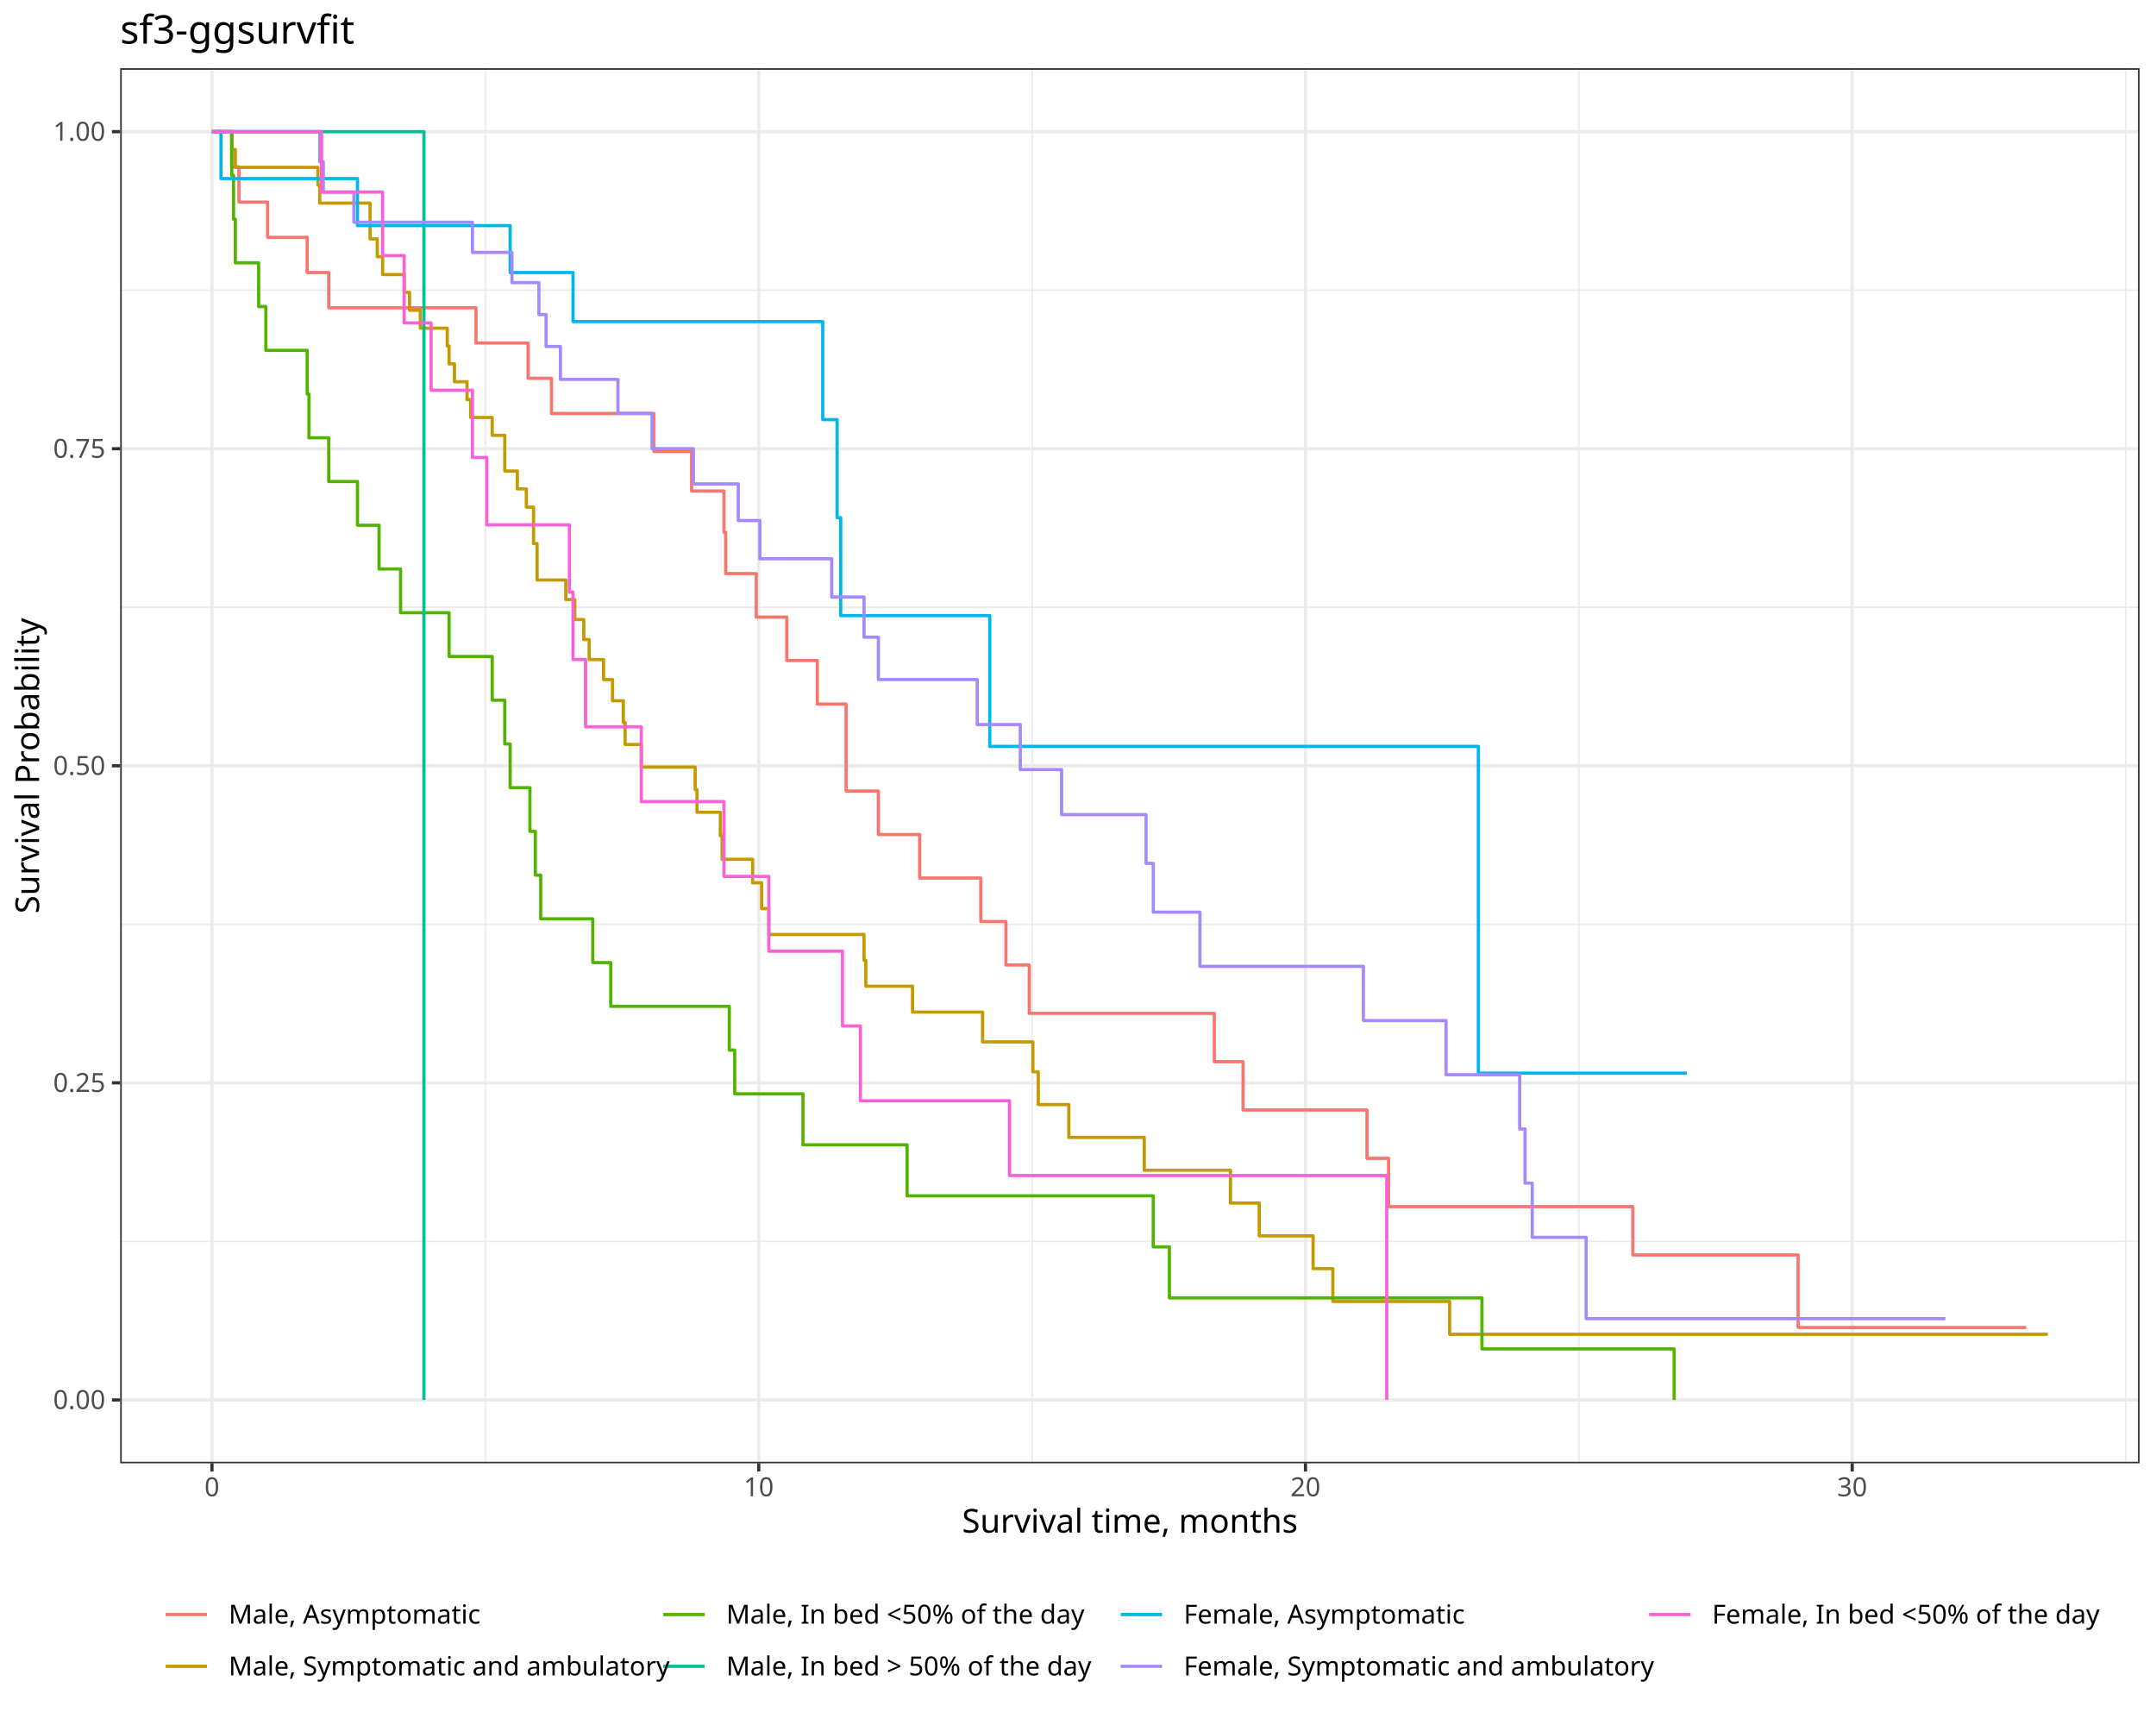
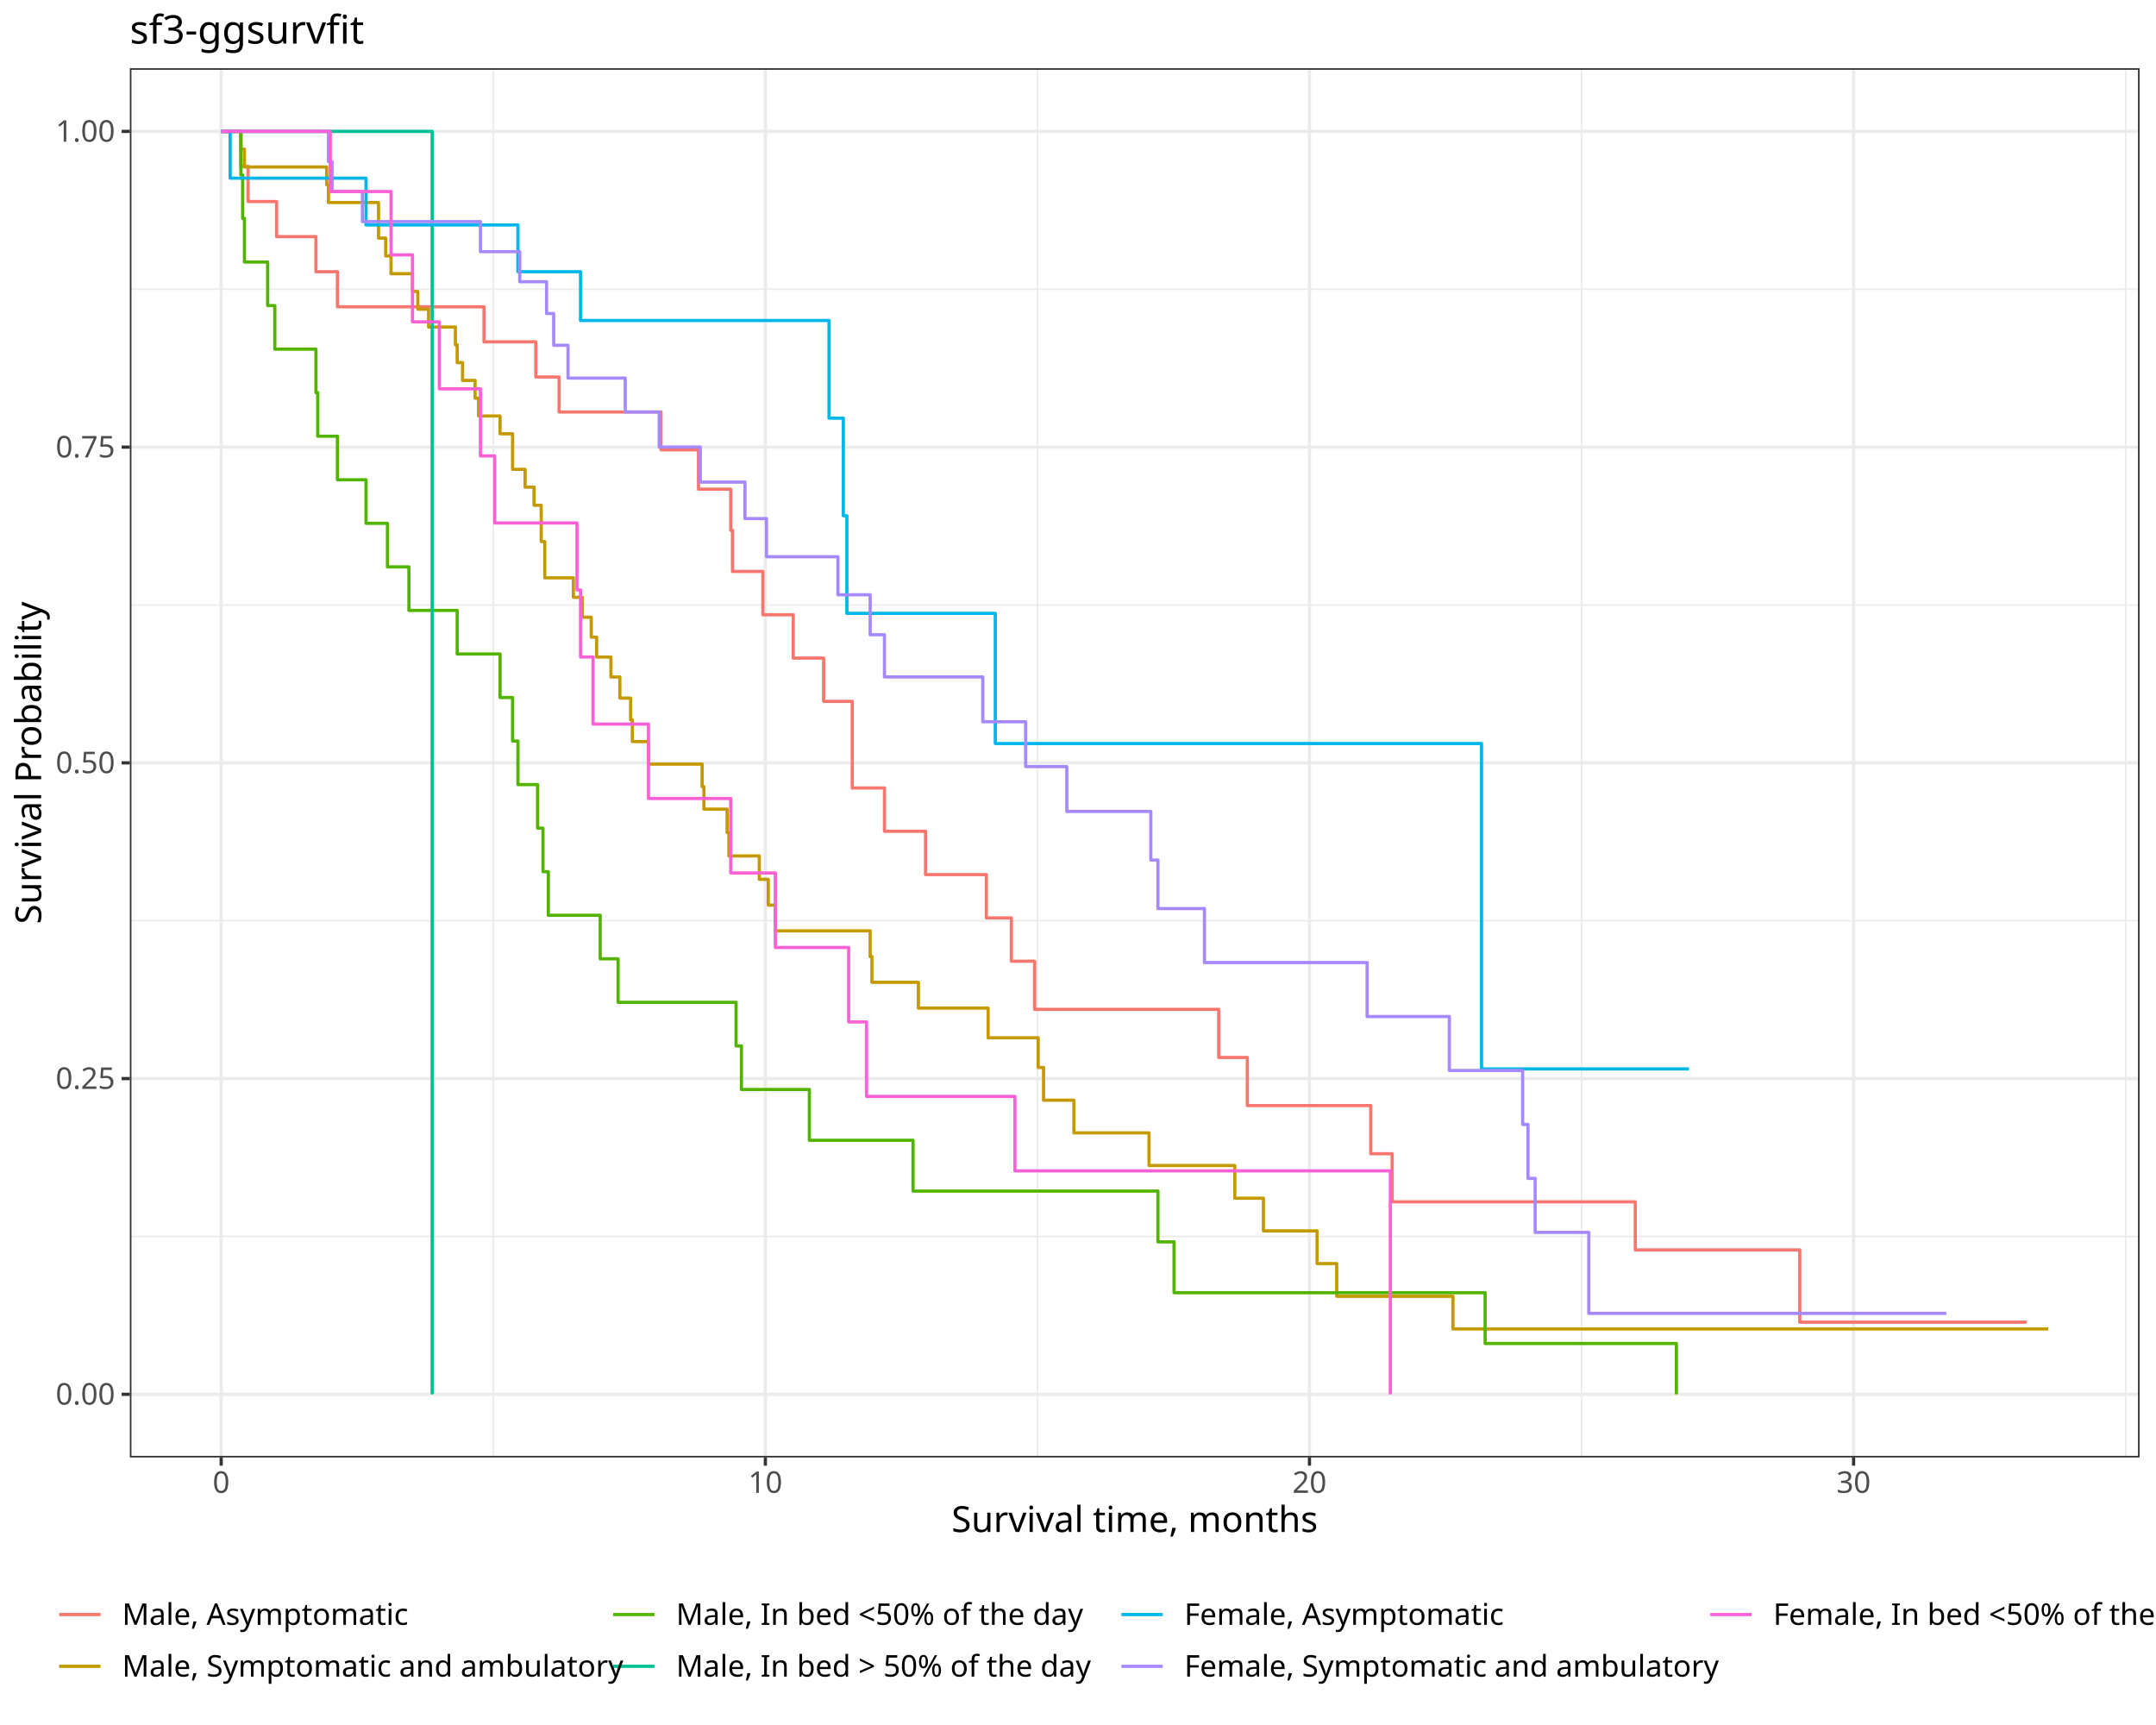
<svg xmlns="http://www.w3.org/2000/svg" class="svglite" data-engine-version="2.0" width="720.00pt" height="576.00pt" viewBox="0 0 720.00 576.00">
  <defs>
    <style type="text/css">
    .svglite line, .svglite polyline, .svglite polygon, .svglite path, .svglite rect, .svglite circle {
      fill: none;
      stroke: #000000;
      stroke-linecap: round;
      stroke-linejoin: round;
      stroke-miterlimit: 10.00;
    }
  </style>
  </defs>
  <rect width="100%" height="100%" style="stroke: none; fill: #FFFFFF;" />
  <defs>
    <clipPath id="cpMC4wMHw3MjAuMDB8MC4wMHw1NzYuMDA=">
      <rect x="0.00" y="0.00" width="720.00" height="576.00" />
    </clipPath>
  </defs>
  <g clip-path="url(#cpMC4wMHw3MjAuMDB8MC4wMHw1NzYuMDA=)">
    <rect x="0.00" y="0.00" width="720.00" height="576.00" style="stroke-width: 1.07; stroke: #FFFFFF; fill: #FFFFFF;" />
  </g>
  <defs>
-     <clipPath id="cpNDAuMTN8NzE0LjUyfDIyLjc4fDQ4OC42Mw==">
-       <rect x="40.13" y="22.78" width="674.39" height="465.85" />
+     <clipPath id="cpNDMuMzZ8NzE0LjUyfDIyLjc4fDQ4Ni42Ng==">
+       <rect x="43.36" y="22.78" width="671.16" height="463.88" />
    </clipPath>
  </defs>
-   <g clip-path="url(#cpNDAuMTN8NzE0LjUyfDIyLjc4fDQ4OC42Mw==)">
-     <rect x="40.13" y="22.78" width="674.39" height="465.85" style="stroke-width: 1.07; stroke: none; fill: #FFFFFF;" />
-     <polyline points="40.13,414.52 714.52,414.52 " style="stroke-width: 0.53; stroke: #EBEBEB; stroke-linecap: butt;" />
-     <polyline points="40.13,308.65 714.52,308.65 " style="stroke-width: 0.53; stroke: #EBEBEB; stroke-linecap: butt;" />
-     <polyline points="40.13,202.77 714.52,202.77 " style="stroke-width: 0.53; stroke: #EBEBEB; stroke-linecap: butt;" />
-     <polyline points="40.13,96.90 714.52,96.90 " style="stroke-width: 0.53; stroke: #EBEBEB; stroke-linecap: butt;" />
-     <polyline points="162.08,488.63 162.08,22.78 " style="stroke-width: 0.53; stroke: #EBEBEB; stroke-linecap: butt;" />
-     <polyline points="344.67,488.63 344.67,22.78 " style="stroke-width: 0.53; stroke: #EBEBEB; stroke-linecap: butt;" />
-     <polyline points="527.26,488.63 527.26,22.78 " style="stroke-width: 0.53; stroke: #EBEBEB; stroke-linecap: butt;" />
-     <polyline points="709.85,488.63 709.85,22.78 " style="stroke-width: 0.53; stroke: #EBEBEB; stroke-linecap: butt;" />
-     <polyline points="40.13,467.46 714.52,467.46 " style="stroke-width: 1.07; stroke: #EBEBEB; stroke-linecap: butt;" />
-     <polyline points="40.13,361.58 714.52,361.58 " style="stroke-width: 1.07; stroke: #EBEBEB; stroke-linecap: butt;" />
-     <polyline points="40.13,255.71 714.52,255.71 " style="stroke-width: 1.07; stroke: #EBEBEB; stroke-linecap: butt;" />
-     <polyline points="40.13,149.83 714.52,149.83 " style="stroke-width: 1.07; stroke: #EBEBEB; stroke-linecap: butt;" />
-     <polyline points="40.13,43.96 714.52,43.96 " style="stroke-width: 1.07; stroke: #EBEBEB; stroke-linecap: butt;" />
-     <polyline points="70.79,488.63 70.79,22.78 " style="stroke-width: 1.07; stroke: #EBEBEB; stroke-linecap: butt;" />
-     <polyline points="253.38,488.63 253.38,22.78 " style="stroke-width: 1.07; stroke: #EBEBEB; stroke-linecap: butt;" />
-     <polyline points="435.97,488.63 435.97,22.78 " style="stroke-width: 1.07; stroke: #EBEBEB; stroke-linecap: butt;" />
-     <polyline points="618.55,488.63 618.55,22.78 " style="stroke-width: 1.07; stroke: #EBEBEB; stroke-linecap: butt;" />
-     <polyline points="70.79,43.96 77.39,43.96 77.39,55.72 79.79,55.72 79.79,67.49 89.38,67.49 89.38,79.25 102.58,79.25 102.58,91.01 109.78,91.01 109.78,102.78 158.97,102.78 158.97,114.54 176.37,114.54 176.37,126.31 184.16,126.31 184.16,138.07 185.36,138.07 185.36,138.07 205.76,138.07 205.76,138.07 218.36,138.07 218.36,150.74 226.16,150.74 226.16,150.74 230.96,150.74 230.96,163.94 241.15,163.94 241.15,163.94 241.75,163.94 241.75,177.73 242.35,177.73 242.35,191.53 250.75,191.53 250.75,191.53 252.55,191.53 252.55,206.05 262.75,206.05 262.75,220.57 272.95,220.57 272.95,235.10 282.55,235.10 282.55,264.14 293.34,264.14 293.34,278.66 307.14,278.66 307.14,293.19 327.54,293.19 327.54,307.71 335.93,307.71 335.93,322.23 337.13,322.23 337.13,322.23 343.73,322.23 343.73,338.37 405.52,338.37 405.52,354.51 415.12,354.51 415.12,370.64 456.51,370.64 456.51,386.78 463.71,386.78 463.71,402.91 545.29,402.91 545.29,419.05 574.69,419.05 574.69,419.05 600.48,419.05 600.48,443.26 676.67,443.26 676.67,443.26 " style="stroke-width: 1.07; stroke: #F8766D; stroke-linecap: butt;" />
-     <polyline points="70.79,43.96 77.39,43.96 77.39,49.92 78.59,49.92 78.59,55.89 106.18,55.89 106.18,61.85 106.78,61.85 106.78,67.82 123.58,67.82 123.58,79.75 125.98,79.75 125.98,85.71 127.78,85.71 127.78,91.68 134.97,91.68 134.97,97.64 136.77,97.64 136.77,103.61 140.37,103.61 140.37,109.57 149.37,109.57 149.37,115.54 149.97,115.54 149.97,121.50 151.77,121.50 151.77,127.47 155.97,127.47 155.97,133.43 157.17,133.43 157.17,139.40 164.37,139.40 164.37,145.36 168.57,145.36 168.57,157.29 172.77,157.29 172.77,163.25 175.17,163.25 175.17,163.25 175.77,163.25 175.77,169.34 178.17,169.34 178.17,181.51 179.37,181.51 179.37,193.68 181.77,193.68 181.77,193.68 183.56,193.68 183.56,193.68 188.36,193.68 188.36,193.68 188.96,193.68 188.96,200.19 191.96,200.19 191.96,206.88 194.96,206.88 194.96,213.56 196.76,213.56 196.76,220.24 201.56,220.24 201.56,226.92 203.36,226.92 203.36,226.92 203.96,226.92 203.96,226.92 204.56,226.92 204.56,234.00 205.76,234.00 205.76,234.00 208.16,234.00 208.16,241.29 208.76,241.29 208.76,248.59 212.96,248.59 212.96,248.59 214.16,248.59 214.16,256.13 232.16,256.13 232.16,263.68 232.76,263.68 232.76,271.23 238.15,271.23 238.15,271.23 240.55,271.23 240.55,279.08 241.15,279.08 241.15,286.93 251.35,286.93 251.35,294.78 252.55,294.78 252.55,294.78 254.35,294.78 254.35,303.41 256.75,303.41 256.75,312.04 288.54,312.04 288.54,320.68 289.14,320.68 289.14,329.31 304.74,329.31 304.74,337.95 313.14,337.95 313.14,337.95 318.54,337.95 318.54,337.95 328.14,337.95 328.14,347.91 344.93,347.91 344.93,357.87 345.53,357.87 345.53,357.87 346.73,357.87 346.73,368.83 356.93,368.83 356.93,379.79 382.13,379.79 382.13,390.75 410.92,390.75 410.92,401.71 420.52,401.71 420.52,412.67 438.51,412.67 438.51,423.62 445.11,423.62 445.11,434.58 484.11,434.58 484.11,445.54 554.29,445.54 554.29,445.54 683.87,445.54 683.87,445.54 " style="stroke-width: 1.07; stroke: #C49A00; stroke-linecap: butt;" />
-     <polyline points="70.79,43.96 77.39,43.96 77.39,58.56 77.99,58.56 77.99,73.17 78.59,73.17 78.59,87.77 86.38,87.77 86.38,102.37 88.78,102.37 88.78,116.98 102.58,116.98 102.58,131.58 103.18,131.58 103.18,146.18 109.78,146.18 109.78,160.79 119.38,160.79 119.38,175.39 126.58,175.39 126.58,189.99 133.77,189.99 133.77,204.60 149.97,204.60 149.97,219.20 164.37,219.20 164.37,233.80 168.57,233.80 168.57,248.41 170.37,248.41 170.37,263.01 176.97,263.01 176.97,277.61 178.77,277.61 178.77,292.22 180.57,292.22 180.57,306.82 197.96,306.82 197.96,321.42 203.96,321.42 203.96,336.03 243.55,336.03 243.55,350.63 245.35,350.63 245.35,365.24 245.95,365.24 245.95,365.24 268.15,365.24 268.15,382.27 302.94,382.27 302.94,399.31 385.13,399.31 385.13,416.35 390.52,416.35 390.52,433.38 494.90,433.38 494.90,450.42 559.09,450.42 559.09,467.46 " style="stroke-width: 1.07; stroke: #53B400; stroke-linecap: butt;" />
-     <polyline points="70.79,43.96 141.57,43.96 141.57,467.46 " style="stroke-width: 1.07; stroke: #00C094; stroke-linecap: butt;" />
-     <polyline points="70.79,43.96 73.79,43.96 73.79,59.64 119.38,59.64 119.38,75.33 170.37,75.33 170.37,91.01 175.77,91.01 175.77,91.01 191.36,91.01 191.36,107.38 191.96,107.38 191.96,107.38 205.16,107.38 205.16,107.38 211.76,107.38 211.76,107.38 214.76,107.38 214.76,107.38 221.96,107.38 221.96,107.38 230.36,107.38 230.36,107.38 232.16,107.38 232.16,107.38 236.35,107.38 236.35,107.38 245.95,107.38 245.95,107.38 259.75,107.38 259.75,107.38 269.95,107.38 269.95,107.38 274.75,107.38 274.75,140.12 279.55,140.12 279.55,172.85 280.75,172.85 280.75,205.58 299.94,205.58 299.94,205.58 301.14,205.58 301.14,205.58 330.54,205.58 330.54,249.23 396.52,249.23 396.52,249.23 406.12,249.23 406.12,249.23 423.52,249.23 423.52,249.23 493.70,249.23 493.70,358.34 563.29,358.34 563.29,358.34 " style="stroke-width: 1.07; stroke: #00B6EB; stroke-linecap: butt;" />
-     <polyline points="70.79,43.96 106.78,43.96 106.78,54.04 107.98,54.04 107.98,64.13 118.18,64.13 118.18,74.21 157.77,74.21 157.77,84.29 170.97,84.29 170.97,94.38 174.57,94.38 174.57,94.38 176.97,94.38 176.97,94.38 179.97,94.38 179.97,105.03 182.36,105.03 182.36,115.69 185.96,115.69 185.96,115.69 187.16,115.69 187.16,126.69 192.56,126.69 192.56,126.69 206.36,126.69 206.36,138.05 216.56,138.05 216.56,138.05 217.76,138.05 217.76,149.81 231.56,149.81 231.56,161.58 233.95,161.58 233.95,161.58 246.55,161.58 246.55,173.81 248.35,173.81 248.35,173.81 253.75,173.81 253.75,186.58 277.75,186.58 277.75,199.35 284.34,199.35 284.34,199.35 288.54,199.35 288.54,212.75 289.14,212.75 289.14,212.75 293.34,212.75 293.34,226.90 296.34,226.90 296.34,226.90 326.34,226.90 326.34,241.94 340.73,241.94 340.73,256.97 354.53,256.97 354.53,272.01 377.33,272.01 377.33,272.01 382.73,272.01 382.73,288.29 385.13,288.29 385.13,304.58 388.12,304.58 388.12,304.58 400.72,304.58 400.72,322.68 455.31,322.68 455.31,340.78 482.91,340.78 482.91,358.87 507.50,358.87 507.50,376.97 509.30,376.97 509.30,395.07 511.70,395.07 511.70,413.17 514.70,413.17 514.70,413.17 529.70,413.17 529.70,440.31 649.67,440.31 649.67,440.31 " style="stroke-width: 1.07; stroke: #A58AFF; stroke-linecap: butt;" />
-     <polyline points="70.79,43.96 107.38,43.96 107.38,64.13 125.98,64.13 125.98,64.13 127.78,64.13 127.78,85.35 133.77,85.35 133.77,85.35 134.97,85.35 134.97,107.83 143.97,107.83 143.97,130.31 157.77,130.31 157.77,152.78 162.57,152.78 162.57,175.26 190.16,175.26 190.16,197.74 191.36,197.74 191.36,220.21 195.56,220.21 195.56,242.69 197.36,242.69 197.36,242.69 214.16,242.69 214.16,267.67 241.75,267.67 241.75,292.64 256.75,292.64 256.75,317.61 281.35,317.61 281.35,342.59 287.34,342.59 287.34,367.56 337.13,367.56 337.13,392.54 377.33,392.54 377.33,392.54 401.32,392.54 401.32,392.54 463.11,392.54 463.11,467.46 " style="stroke-width: 1.07; stroke: #FB61D7; stroke-linecap: butt;" />
-     <rect x="40.13" y="22.78" width="674.39" height="465.85" style="stroke-width: 1.07; stroke: #333333;" />
+   <g clip-path="url(#cpNDMuMzZ8NzE0LjUyfDIyLjc4fDQ4Ni42Ng==)">
+     <rect x="43.36" y="22.78" width="671.16" height="463.88" style="stroke-width: 1.07; stroke: none; fill: #FFFFFF;" />
+     <polyline points="43.36,412.86 714.52,412.86 " style="stroke-width: 0.53; stroke: #EBEBEB; stroke-linecap: butt;" />
+     <polyline points="43.36,307.44 714.52,307.44 " style="stroke-width: 0.53; stroke: #EBEBEB; stroke-linecap: butt;" />
+     <polyline points="43.36,202.01 714.52,202.01 " style="stroke-width: 0.53; stroke: #EBEBEB; stroke-linecap: butt;" />
+     <polyline points="43.36,96.58 714.52,96.58 " style="stroke-width: 0.53; stroke: #EBEBEB; stroke-linecap: butt;" />
+     <polyline points="164.73,486.66 164.73,22.78 " style="stroke-width: 0.53; stroke: #EBEBEB; stroke-linecap: butt;" />
+     <polyline points="346.44,486.66 346.44,22.78 " style="stroke-width: 0.53; stroke: #EBEBEB; stroke-linecap: butt;" />
+     <polyline points="528.16,486.66 528.16,22.78 " style="stroke-width: 0.53; stroke: #EBEBEB; stroke-linecap: butt;" />
+     <polyline points="709.87,486.66 709.87,22.78 " style="stroke-width: 0.53; stroke: #EBEBEB; stroke-linecap: butt;" />
+     <polyline points="43.36,465.58 714.52,465.58 " style="stroke-width: 1.07; stroke: #EBEBEB; stroke-linecap: butt;" />
+     <polyline points="43.36,360.15 714.52,360.15 " style="stroke-width: 1.07; stroke: #EBEBEB; stroke-linecap: butt;" />
+     <polyline points="43.36,254.72 714.52,254.72 " style="stroke-width: 1.07; stroke: #EBEBEB; stroke-linecap: butt;" />
+     <polyline points="43.36,149.30 714.52,149.30 " style="stroke-width: 1.07; stroke: #EBEBEB; stroke-linecap: butt;" />
+     <polyline points="43.36,43.87 714.52,43.87 " style="stroke-width: 1.07; stroke: #EBEBEB; stroke-linecap: butt;" />
+     <polyline points="73.87,486.66 73.87,22.78 " style="stroke-width: 1.07; stroke: #EBEBEB; stroke-linecap: butt;" />
+     <polyline points="255.59,486.66 255.59,22.78 " style="stroke-width: 1.07; stroke: #EBEBEB; stroke-linecap: butt;" />
+     <polyline points="437.30,486.66 437.30,22.78 " style="stroke-width: 1.07; stroke: #EBEBEB; stroke-linecap: butt;" />
+     <polyline points="619.01,486.66 619.01,22.78 " style="stroke-width: 1.07; stroke: #EBEBEB; stroke-linecap: butt;" />
+     <polyline points="73.87,43.87 80.44,43.87 80.44,55.58 82.83,55.58 82.83,67.30 92.38,67.30 92.38,79.01 105.51,79.01 105.51,90.73 112.68,90.73 112.68,102.44 161.63,102.44 161.63,114.15 178.94,114.15 178.94,125.87 186.71,125.87 186.71,137.58 187.90,137.58 187.90,137.58 208.20,137.58 208.20,137.58 220.74,137.58 220.74,150.20 228.50,150.20 228.50,150.20 233.27,150.20 233.27,163.34 243.42,163.34 243.42,163.34 244.02,163.34 244.02,177.08 244.62,177.08 244.62,190.81 252.97,190.81 252.97,190.81 254.76,190.81 254.76,205.28 264.91,205.28 264.91,219.74 275.06,219.74 275.06,234.20 284.62,234.20 284.62,263.12 295.36,263.12 295.36,277.58 309.09,277.58 309.09,292.04 329.39,292.04 329.39,306.50 337.75,306.50 337.75,320.97 338.94,320.97 338.94,320.97 345.51,320.97 345.51,337.03 407.00,337.03 407.00,353.10 416.55,353.10 416.55,369.17 457.75,369.17 457.75,385.24 464.91,385.24 464.91,401.31 546.10,401.31 546.10,417.37 575.36,417.37 575.36,417.37 601.03,417.37 601.03,441.48 676.85,441.48 676.85,441.48 " style="stroke-width: 1.07; stroke: #F8766D; stroke-linecap: butt;" />
+     <polyline points="73.87,43.87 80.44,43.87 80.44,49.81 81.63,49.81 81.63,55.75 109.09,55.75 109.09,61.69 109.69,61.69 109.69,67.63 126.41,67.63 126.41,79.51 128.80,79.51 128.80,85.45 130.59,85.45 130.59,91.39 137.75,91.39 137.75,97.33 139.54,97.33 139.54,103.26 143.12,103.26 143.12,109.20 152.08,109.20 152.08,115.14 152.68,115.14 152.68,121.08 154.47,121.08 154.47,127.02 158.65,127.02 158.65,132.96 159.84,132.96 159.84,138.90 167.00,138.90 167.00,144.84 171.18,144.84 171.18,156.72 175.36,156.72 175.36,162.66 177.75,162.66 177.75,162.66 178.35,162.66 178.35,168.72 180.74,168.72 180.74,180.84 181.93,180.84 181.93,192.95 184.32,192.95 184.32,192.95 186.11,192.95 186.11,192.95 190.88,192.95 190.88,192.95 191.48,192.95 191.48,199.44 194.47,199.44 194.47,206.10 197.45,206.10 197.45,212.75 199.24,212.75 199.24,219.40 204.02,219.40 204.02,226.06 205.81,226.06 205.81,226.06 206.41,226.06 206.41,226.06 207.00,226.06 207.00,233.10 208.20,233.10 208.20,233.10 210.59,233.10 210.59,240.37 211.18,240.37 211.18,247.63 215.36,247.63 215.36,247.63 216.56,247.63 216.56,255.15 234.47,255.15 234.47,262.66 235.06,262.66 235.06,270.18 240.44,270.18 240.44,270.18 242.82,270.18 242.82,277.99 243.42,277.99 243.42,285.81 253.57,285.81 253.57,293.63 254.76,293.63 254.76,293.63 256.56,293.63 256.56,302.22 258.94,302.22 258.94,310.82 290.59,310.82 290.59,319.42 291.18,319.42 291.18,328.02 306.70,328.02 306.70,336.61 315.06,336.61 315.06,336.61 320.44,336.61 320.44,336.61 329.99,336.61 329.99,346.53 346.70,346.53 346.70,356.45 347.30,356.45 347.30,356.45 348.50,356.45 348.50,367.37 358.64,367.37 358.64,378.28 383.72,378.28 383.72,389.19 412.37,389.19 412.37,400.10 421.93,400.10 421.93,411.02 439.84,411.02 439.84,421.93 446.40,421.93 446.40,432.84 485.21,432.84 485.21,443.75 555.06,443.75 555.06,443.75 684.01,443.75 684.01,443.75 " style="stroke-width: 1.07; stroke: #C49A00; stroke-linecap: butt;" />
+     <polyline points="73.87,43.87 80.44,43.87 80.44,58.41 81.04,58.41 81.04,72.95 81.63,72.95 81.63,87.49 89.39,87.49 89.39,102.04 91.78,102.04 91.78,116.58 105.51,116.58 105.51,131.12 106.11,131.12 106.11,145.66 112.68,145.66 112.68,160.20 122.23,160.20 122.23,174.74 129.39,174.74 129.39,189.29 136.56,189.29 136.56,203.83 152.68,203.83 152.68,218.37 167.00,218.37 167.00,232.91 171.18,232.91 171.18,247.45 172.97,247.45 172.97,261.99 179.54,261.99 179.54,276.54 181.33,276.54 181.33,291.08 183.12,291.08 183.12,305.62 200.44,305.62 200.44,320.16 206.41,320.16 206.41,334.70 245.81,334.70 245.81,349.24 247.60,349.24 247.60,363.79 248.20,363.79 248.20,363.79 270.29,363.79 270.29,380.75 304.91,380.75 304.91,397.72 386.70,397.72 386.70,414.68 392.08,414.68 392.08,431.65 495.96,431.65 495.96,448.61 559.84,448.61 559.84,465.58 " style="stroke-width: 1.07; stroke: #53B400; stroke-linecap: butt;" />
+     <polyline points="73.87,43.87 144.32,43.87 144.32,465.58 " style="stroke-width: 1.07; stroke: #00C094; stroke-linecap: butt;" />
+     <polyline points="73.87,43.87 76.86,43.87 76.86,59.49 122.23,59.49 122.23,75.11 172.97,75.11 172.97,90.73 178.35,90.73 178.35,90.73 193.87,90.73 193.87,107.02 194.47,107.02 194.47,107.02 207.60,107.02 207.60,107.02 214.17,107.02 214.17,107.02 217.15,107.02 217.15,107.02 224.32,107.02 224.32,107.02 232.68,107.02 232.68,107.02 234.47,107.02 234.47,107.02 238.65,107.02 238.65,107.02 248.20,107.02 248.20,107.02 261.93,107.02 261.93,107.02 272.08,107.02 272.08,107.02 276.85,107.02 276.85,139.62 281.63,139.62 281.63,172.22 282.82,172.22 282.82,204.81 301.93,204.81 301.93,204.81 303.12,204.81 303.12,204.81 332.38,204.81 332.38,248.27 398.05,248.27 398.05,248.27 407.60,248.27 407.60,248.27 424.91,248.27 424.91,248.27 494.76,248.27 494.76,356.93 564.01,356.93 564.01,356.93 " style="stroke-width: 1.07; stroke: #00B6EB; stroke-linecap: butt;" />
+     <polyline points="73.87,43.87 109.69,43.87 109.69,53.91 110.89,53.91 110.89,63.95 121.04,63.95 121.04,73.99 160.44,73.99 160.44,84.03 173.57,84.03 173.57,94.07 177.15,94.07 177.15,94.07 179.54,94.07 179.54,94.07 182.53,94.07 182.53,104.69 184.91,104.69 184.91,115.30 188.50,115.30 188.50,115.30 189.69,115.30 189.69,126.25 195.06,126.25 195.06,126.25 208.80,126.25 208.80,137.56 218.94,137.56 218.94,137.56 220.14,137.56 220.14,149.27 233.87,149.27 233.87,160.99 236.26,160.99 236.26,160.99 248.79,160.99 248.79,173.17 250.59,173.17 250.59,173.17 255.96,173.17 255.96,185.89 279.84,185.89 279.84,198.60 286.41,198.60 286.41,198.60 290.59,198.60 290.59,211.95 291.18,211.95 291.18,211.95 295.36,211.95 295.36,226.04 298.35,226.04 298.35,226.04 328.20,226.04 328.20,241.01 342.52,241.01 342.52,255.98 356.26,255.98 356.26,270.95 378.94,270.95 378.94,270.95 384.32,270.95 384.32,287.17 386.70,287.17 386.70,303.39 389.69,303.39 389.69,303.39 402.23,303.39 402.23,321.41 456.55,321.41 456.55,339.43 484.02,339.43 484.02,357.45 508.49,357.45 508.49,375.47 510.28,375.47 510.28,393.49 512.67,393.49 512.67,411.52 515.66,411.52 515.66,411.52 530.58,411.52 530.58,438.55 649.98,438.55 649.98,438.55 " style="stroke-width: 1.07; stroke: #A58AFF; stroke-linecap: butt;" />
+     <polyline points="73.87,43.87 110.29,43.87 110.29,63.95 128.80,63.95 128.80,63.95 130.59,63.95 130.59,85.09 136.56,85.09 136.56,85.09 137.75,85.09 137.75,107.47 146.71,107.47 146.71,129.85 160.44,129.85 160.44,152.23 165.21,152.23 165.21,174.62 192.68,174.62 192.68,197.00 193.87,197.00 193.87,219.38 198.05,219.38 198.05,241.76 199.84,241.76 199.84,241.76 216.56,241.76 216.56,266.63 244.02,266.63 244.02,291.50 258.94,291.50 258.94,316.37 283.42,316.37 283.42,341.24 289.39,341.24 289.39,366.10 338.94,366.10 338.94,390.97 378.94,390.97 378.94,390.97 402.82,390.97 402.82,390.97 464.31,390.97 464.31,465.58 " style="stroke-width: 1.07; stroke: #FB61D7; stroke-linecap: butt;" />
+     <rect x="43.36" y="22.78" width="671.16" height="463.88" style="stroke-width: 1.07; stroke: #333333;" />
  </g>
  <g clip-path="url(#cpMC4wMHw3MjAuMDB8MC4wMHw1NzYuMDA=)">
-     <text x="35.20" y="470.49" text-anchor="end" style="font-size: 8.80px; fill: #4D4D4D; font-family: sans;" textLength="17.13px" lengthAdjust="spacingAndGlyphs">0.00</text>
-     <text x="35.20" y="364.61" text-anchor="end" style="font-size: 8.80px; fill: #4D4D4D; font-family: sans;" textLength="17.13px" lengthAdjust="spacingAndGlyphs">0.25</text>
-     <text x="35.20" y="258.74" text-anchor="end" style="font-size: 8.80px; fill: #4D4D4D; font-family: sans;" textLength="17.13px" lengthAdjust="spacingAndGlyphs">0.50</text>
-     <text x="35.20" y="152.86" text-anchor="end" style="font-size: 8.80px; fill: #4D4D4D; font-family: sans;" textLength="17.13px" lengthAdjust="spacingAndGlyphs">0.75</text>
-     <text x="35.20" y="46.99" text-anchor="end" style="font-size: 8.80px; fill: #4D4D4D; font-family: sans;" textLength="17.13px" lengthAdjust="spacingAndGlyphs">1.00</text>
-     <polyline points="37.39,467.46 40.13,467.46 " style="stroke-width: 1.07; stroke: #333333; stroke-linecap: butt;" />
-     <polyline points="37.39,361.58 40.13,361.58 " style="stroke-width: 1.07; stroke: #333333; stroke-linecap: butt;" />
-     <polyline points="37.39,255.71 40.13,255.71 " style="stroke-width: 1.07; stroke: #333333; stroke-linecap: butt;" />
-     <polyline points="37.39,149.83 40.13,149.83 " style="stroke-width: 1.07; stroke: #333333; stroke-linecap: butt;" />
-     <polyline points="37.39,43.96 40.13,43.96 " style="stroke-width: 1.07; stroke: #333333; stroke-linecap: butt;" />
-     <polyline points="70.79,491.37 70.79,488.63 " style="stroke-width: 1.07; stroke: #333333; stroke-linecap: butt;" />
-     <polyline points="253.38,491.37 253.38,488.63 " style="stroke-width: 1.07; stroke: #333333; stroke-linecap: butt;" />
-     <polyline points="435.97,491.37 435.97,488.63 " style="stroke-width: 1.07; stroke: #333333; stroke-linecap: butt;" />
-     <polyline points="618.55,491.37 618.55,488.63 " style="stroke-width: 1.07; stroke: #333333; stroke-linecap: butt;" />
-     <text x="70.79" y="499.62" text-anchor="middle" style="font-size: 8.80px; fill: #4D4D4D; font-family: sans;" textLength="4.89px" lengthAdjust="spacingAndGlyphs">0</text>
-     <text x="253.38" y="499.62" text-anchor="middle" style="font-size: 8.80px; fill: #4D4D4D; font-family: sans;" textLength="9.79px" lengthAdjust="spacingAndGlyphs">10</text>
-     <text x="435.97" y="499.62" text-anchor="middle" style="font-size: 8.80px; fill: #4D4D4D; font-family: sans;" textLength="9.79px" lengthAdjust="spacingAndGlyphs">20</text>
-     <text x="618.55" y="499.62" text-anchor="middle" style="font-size: 8.80px; fill: #4D4D4D; font-family: sans;" textLength="9.79px" lengthAdjust="spacingAndGlyphs">30</text>
-     <text x="377.33" y="511.76" text-anchor="middle" style="font-size: 11.00px; font-family: sans;" textLength="105.16px" lengthAdjust="spacingAndGlyphs">Survival time, months</text>
-     <text transform="translate(13.05,255.71) rotate(-90)" text-anchor="middle" style="font-size: 11.00px; font-family: sans;" textLength="93.55px" lengthAdjust="spacingAndGlyphs">Survival Probability</text>
-     <rect x="42.64" y="525.00" width="669.38" height="45.52" style="stroke-width: 1.07; stroke: none; fill: #FFFFFF;" />
-     <rect x="53.60" y="530.48" width="17.28" height="17.28" style="stroke-width: 1.07; stroke: none; fill: #FFFFFF;" />
-     <line x1="55.32" y1="539.12" x2="69.15" y2="539.12" style="stroke-width: 1.07; stroke: #F8766D; stroke-linecap: butt;" />
-     <rect x="53.60" y="547.76" width="17.28" height="17.28" style="stroke-width: 1.07; stroke: none; fill: #FFFFFF;" />
-     <line x1="55.32" y1="556.40" x2="69.15" y2="556.40" style="stroke-width: 1.07; stroke: #C49A00; stroke-linecap: butt;" />
-     <rect x="219.78" y="530.48" width="17.28" height="17.28" style="stroke-width: 1.07; stroke: none; fill: #FFFFFF;" />
-     <line x1="221.51" y1="539.12" x2="235.34" y2="539.12" style="stroke-width: 1.07; stroke: #53B400; stroke-linecap: butt;" />
-     <rect x="219.78" y="547.76" width="17.28" height="17.28" style="stroke-width: 1.07; stroke: none; fill: #FFFFFF;" />
-     <line x1="221.51" y1="556.40" x2="235.34" y2="556.40" style="stroke-width: 1.07; stroke: #00C094; stroke-linecap: butt;" />
-     <rect x="372.54" y="530.48" width="17.28" height="17.28" style="stroke-width: 1.07; stroke: none; fill: #FFFFFF;" />
-     <line x1="374.26" y1="539.12" x2="388.09" y2="539.12" style="stroke-width: 1.07; stroke: #00B6EB; stroke-linecap: butt;" />
-     <rect x="372.54" y="547.76" width="17.28" height="17.28" style="stroke-width: 1.07; stroke: none; fill: #FFFFFF;" />
-     <line x1="374.26" y1="556.40" x2="388.09" y2="556.40" style="stroke-width: 1.07; stroke: #A58AFF; stroke-linecap: butt;" />
-     <rect x="549.00" y="530.48" width="17.28" height="17.28" style="stroke-width: 1.07; stroke: none; fill: #FFFFFF;" />
-     <line x1="550.72" y1="539.12" x2="564.55" y2="539.12" style="stroke-width: 1.07; stroke: #FB61D7; stroke-linecap: butt;" />
-     <text x="76.35" y="542.15" style="font-size: 8.80px; font-family: sans;" textLength="113.47px" lengthAdjust="spacingAndGlyphs">Male, Asymptomatic              </text>
-     <text x="76.35" y="559.43" style="font-size: 8.80px; font-family: sans;" textLength="137.95px" lengthAdjust="spacingAndGlyphs">Male, Symptomatic and ambulatory</text>
-     <text x="242.54" y="542.15" style="font-size: 8.80px; font-family: sans;" textLength="124.51px" lengthAdjust="spacingAndGlyphs">Male, In bed &lt;50% of the day    </text>
-     <text x="242.54" y="559.43" style="font-size: 8.80px; font-family: sans;" textLength="124.51px" lengthAdjust="spacingAndGlyphs">Male, In bed &gt; 50% of the day   </text>
-     <text x="395.30" y="542.15" style="font-size: 8.80px; font-family: sans;" textLength="123.74px" lengthAdjust="spacingAndGlyphs">Female, Asymptomatic              </text>
-     <text x="395.30" y="559.43" style="font-size: 8.80px; font-family: sans;" textLength="148.22px" lengthAdjust="spacingAndGlyphs">Female, Symptomatic and ambulatory</text>
-     <text x="571.76" y="542.15" style="font-size: 8.80px; font-family: sans;" textLength="134.78px" lengthAdjust="spacingAndGlyphs">Female, In bed &lt;50% of the day    </text>
-     <text x="40.13" y="14.56" style="font-size: 13.20px; font-family: sans;" textLength="71.91px" lengthAdjust="spacingAndGlyphs">sf3-ggsurvfit</text>
+     <text x="38.43" y="469.02" text-anchor="end" style="font-size: 10.00px; fill: #4D4D4D; font-family: sans;" textLength="19.46px" lengthAdjust="spacingAndGlyphs">0.00</text>
+     <text x="38.43" y="363.59" text-anchor="end" style="font-size: 10.00px; fill: #4D4D4D; font-family: sans;" textLength="19.46px" lengthAdjust="spacingAndGlyphs">0.25</text>
+     <text x="38.43" y="258.16" text-anchor="end" style="font-size: 10.00px; fill: #4D4D4D; font-family: sans;" textLength="19.46px" lengthAdjust="spacingAndGlyphs">0.50</text>
+     <text x="38.43" y="152.74" text-anchor="end" style="font-size: 10.00px; fill: #4D4D4D; font-family: sans;" textLength="19.46px" lengthAdjust="spacingAndGlyphs">0.75</text>
+     <text x="38.43" y="47.31" text-anchor="end" style="font-size: 10.00px; fill: #4D4D4D; font-family: sans;" textLength="19.46px" lengthAdjust="spacingAndGlyphs">1.00</text>
+     <polyline points="40.62,465.58 43.36,465.58 " style="stroke-width: 1.07; stroke: #333333; stroke-linecap: butt;" />
+     <polyline points="40.62,360.15 43.36,360.15 " style="stroke-width: 1.07; stroke: #333333; stroke-linecap: butt;" />
+     <polyline points="40.62,254.72 43.36,254.72 " style="stroke-width: 1.07; stroke: #333333; stroke-linecap: butt;" />
+     <polyline points="40.62,149.30 43.36,149.30 " style="stroke-width: 1.07; stroke: #333333; stroke-linecap: butt;" />
+     <polyline points="40.62,43.87 43.36,43.87 " style="stroke-width: 1.07; stroke: #333333; stroke-linecap: butt;" />
+     <polyline points="73.87,489.40 73.87,486.66 " style="stroke-width: 1.07; stroke: #333333; stroke-linecap: butt;" />
+     <polyline points="255.59,489.40 255.59,486.66 " style="stroke-width: 1.07; stroke: #333333; stroke-linecap: butt;" />
+     <polyline points="437.30,489.40 437.30,486.66 " style="stroke-width: 1.07; stroke: #333333; stroke-linecap: butt;" />
+     <polyline points="619.01,489.40 619.01,486.66 " style="stroke-width: 1.07; stroke: #333333; stroke-linecap: butt;" />
+     <text x="73.87" y="498.48" text-anchor="middle" style="font-size: 10.00px; fill: #4D4D4D; font-family: sans;" textLength="5.56px" lengthAdjust="spacingAndGlyphs">0</text>
+     <text x="255.59" y="498.48" text-anchor="middle" style="font-size: 10.00px; fill: #4D4D4D; font-family: sans;" textLength="11.12px" lengthAdjust="spacingAndGlyphs">10</text>
+     <text x="437.30" y="498.48" text-anchor="middle" style="font-size: 10.00px; fill: #4D4D4D; font-family: sans;" textLength="11.12px" lengthAdjust="spacingAndGlyphs">20</text>
+     <text x="619.01" y="498.48" text-anchor="middle" style="font-size: 10.00px; fill: #4D4D4D; font-family: sans;" textLength="11.12px" lengthAdjust="spacingAndGlyphs">30</text>
+     <text x="378.94" y="511.55" text-anchor="middle" style="font-size: 12.00px; font-family: sans;" textLength="114.72px" lengthAdjust="spacingAndGlyphs">Survival time, months</text>
+     <text transform="translate(13.74,254.72) rotate(-90)" text-anchor="middle" style="font-size: 12.00px; font-family: sans;" textLength="102.05px" lengthAdjust="spacingAndGlyphs">Survival Probability</text>
+     <rect x="7.06" y="525.00" width="743.76" height="45.52" style="stroke-width: 1.07; stroke: none; fill: #FFFFFF;" />
+     <rect x="18.02" y="530.48" width="17.28" height="17.28" style="stroke-width: 1.07; stroke: none; fill: #FFFFFF;" />
+     <line x1="19.75" y1="539.12" x2="33.57" y2="539.12" style="stroke-width: 1.07; stroke: #F8766D; stroke-linecap: butt;" />
+     <rect x="18.02" y="547.76" width="17.28" height="17.28" style="stroke-width: 1.07; stroke: none; fill: #FFFFFF;" />
+     <line x1="19.75" y1="556.40" x2="33.57" y2="556.40" style="stroke-width: 1.07; stroke: #C49A00; stroke-linecap: butt;" />
+     <rect x="203.02" y="530.48" width="17.28" height="17.28" style="stroke-width: 1.07; stroke: none; fill: #FFFFFF;" />
+     <line x1="204.75" y1="539.12" x2="218.57" y2="539.12" style="stroke-width: 1.07; stroke: #53B400; stroke-linecap: butt;" />
+     <rect x="203.02" y="547.76" width="17.28" height="17.28" style="stroke-width: 1.07; stroke: none; fill: #FFFFFF;" />
+     <line x1="204.75" y1="556.40" x2="218.57" y2="556.40" style="stroke-width: 1.07; stroke: #00C094; stroke-linecap: butt;" />
+     <rect x="372.75" y="530.48" width="17.28" height="17.28" style="stroke-width: 1.07; stroke: none; fill: #FFFFFF;" />
+     <line x1="374.48" y1="539.12" x2="388.30" y2="539.12" style="stroke-width: 1.07; stroke: #00B6EB; stroke-linecap: butt;" />
+     <rect x="372.75" y="547.76" width="17.28" height="17.28" style="stroke-width: 1.07; stroke: none; fill: #FFFFFF;" />
+     <line x1="374.48" y1="556.40" x2="388.30" y2="556.40" style="stroke-width: 1.07; stroke: #A58AFF; stroke-linecap: butt;" />
+     <rect x="569.42" y="530.48" width="17.28" height="17.28" style="stroke-width: 1.07; stroke: none; fill: #FFFFFF;" />
+     <line x1="571.15" y1="539.12" x2="584.97" y2="539.12" style="stroke-width: 1.07; stroke: #FB61D7; stroke-linecap: butt;" />
+     <text x="40.78" y="542.56" style="font-size: 10.00px; font-family: sans;" textLength="128.94px" lengthAdjust="spacingAndGlyphs">Male, Asymptomatic              </text>
+     <text x="40.78" y="559.84" style="font-size: 10.00px; font-family: sans;" textLength="156.76px" lengthAdjust="spacingAndGlyphs">Male, Symptomatic and ambulatory</text>
+     <text x="225.78" y="542.56" style="font-size: 10.00px; font-family: sans;" textLength="141.49px" lengthAdjust="spacingAndGlyphs">Male, In bed &lt;50% of the day    </text>
+     <text x="225.78" y="559.84" style="font-size: 10.00px; font-family: sans;" textLength="141.49px" lengthAdjust="spacingAndGlyphs">Male, In bed &gt; 50% of the day   </text>
+     <text x="395.51" y="542.56" style="font-size: 10.00px; font-family: sans;" textLength="140.61px" lengthAdjust="spacingAndGlyphs">Female, Asymptomatic              </text>
+     <text x="395.51" y="559.84" style="font-size: 10.00px; font-family: sans;" textLength="168.43px" lengthAdjust="spacingAndGlyphs">Female, Symptomatic and ambulatory</text>
+     <text x="592.18" y="542.56" style="font-size: 10.00px; font-family: sans;" textLength="153.16px" lengthAdjust="spacingAndGlyphs">Female, In bed &lt;50% of the day    </text>
+     <text x="43.36" y="14.56" style="font-size: 13.20px; font-family: sans;" textLength="71.91px" lengthAdjust="spacingAndGlyphs">sf3-ggsurvfit</text>
  </g>
</svg>
